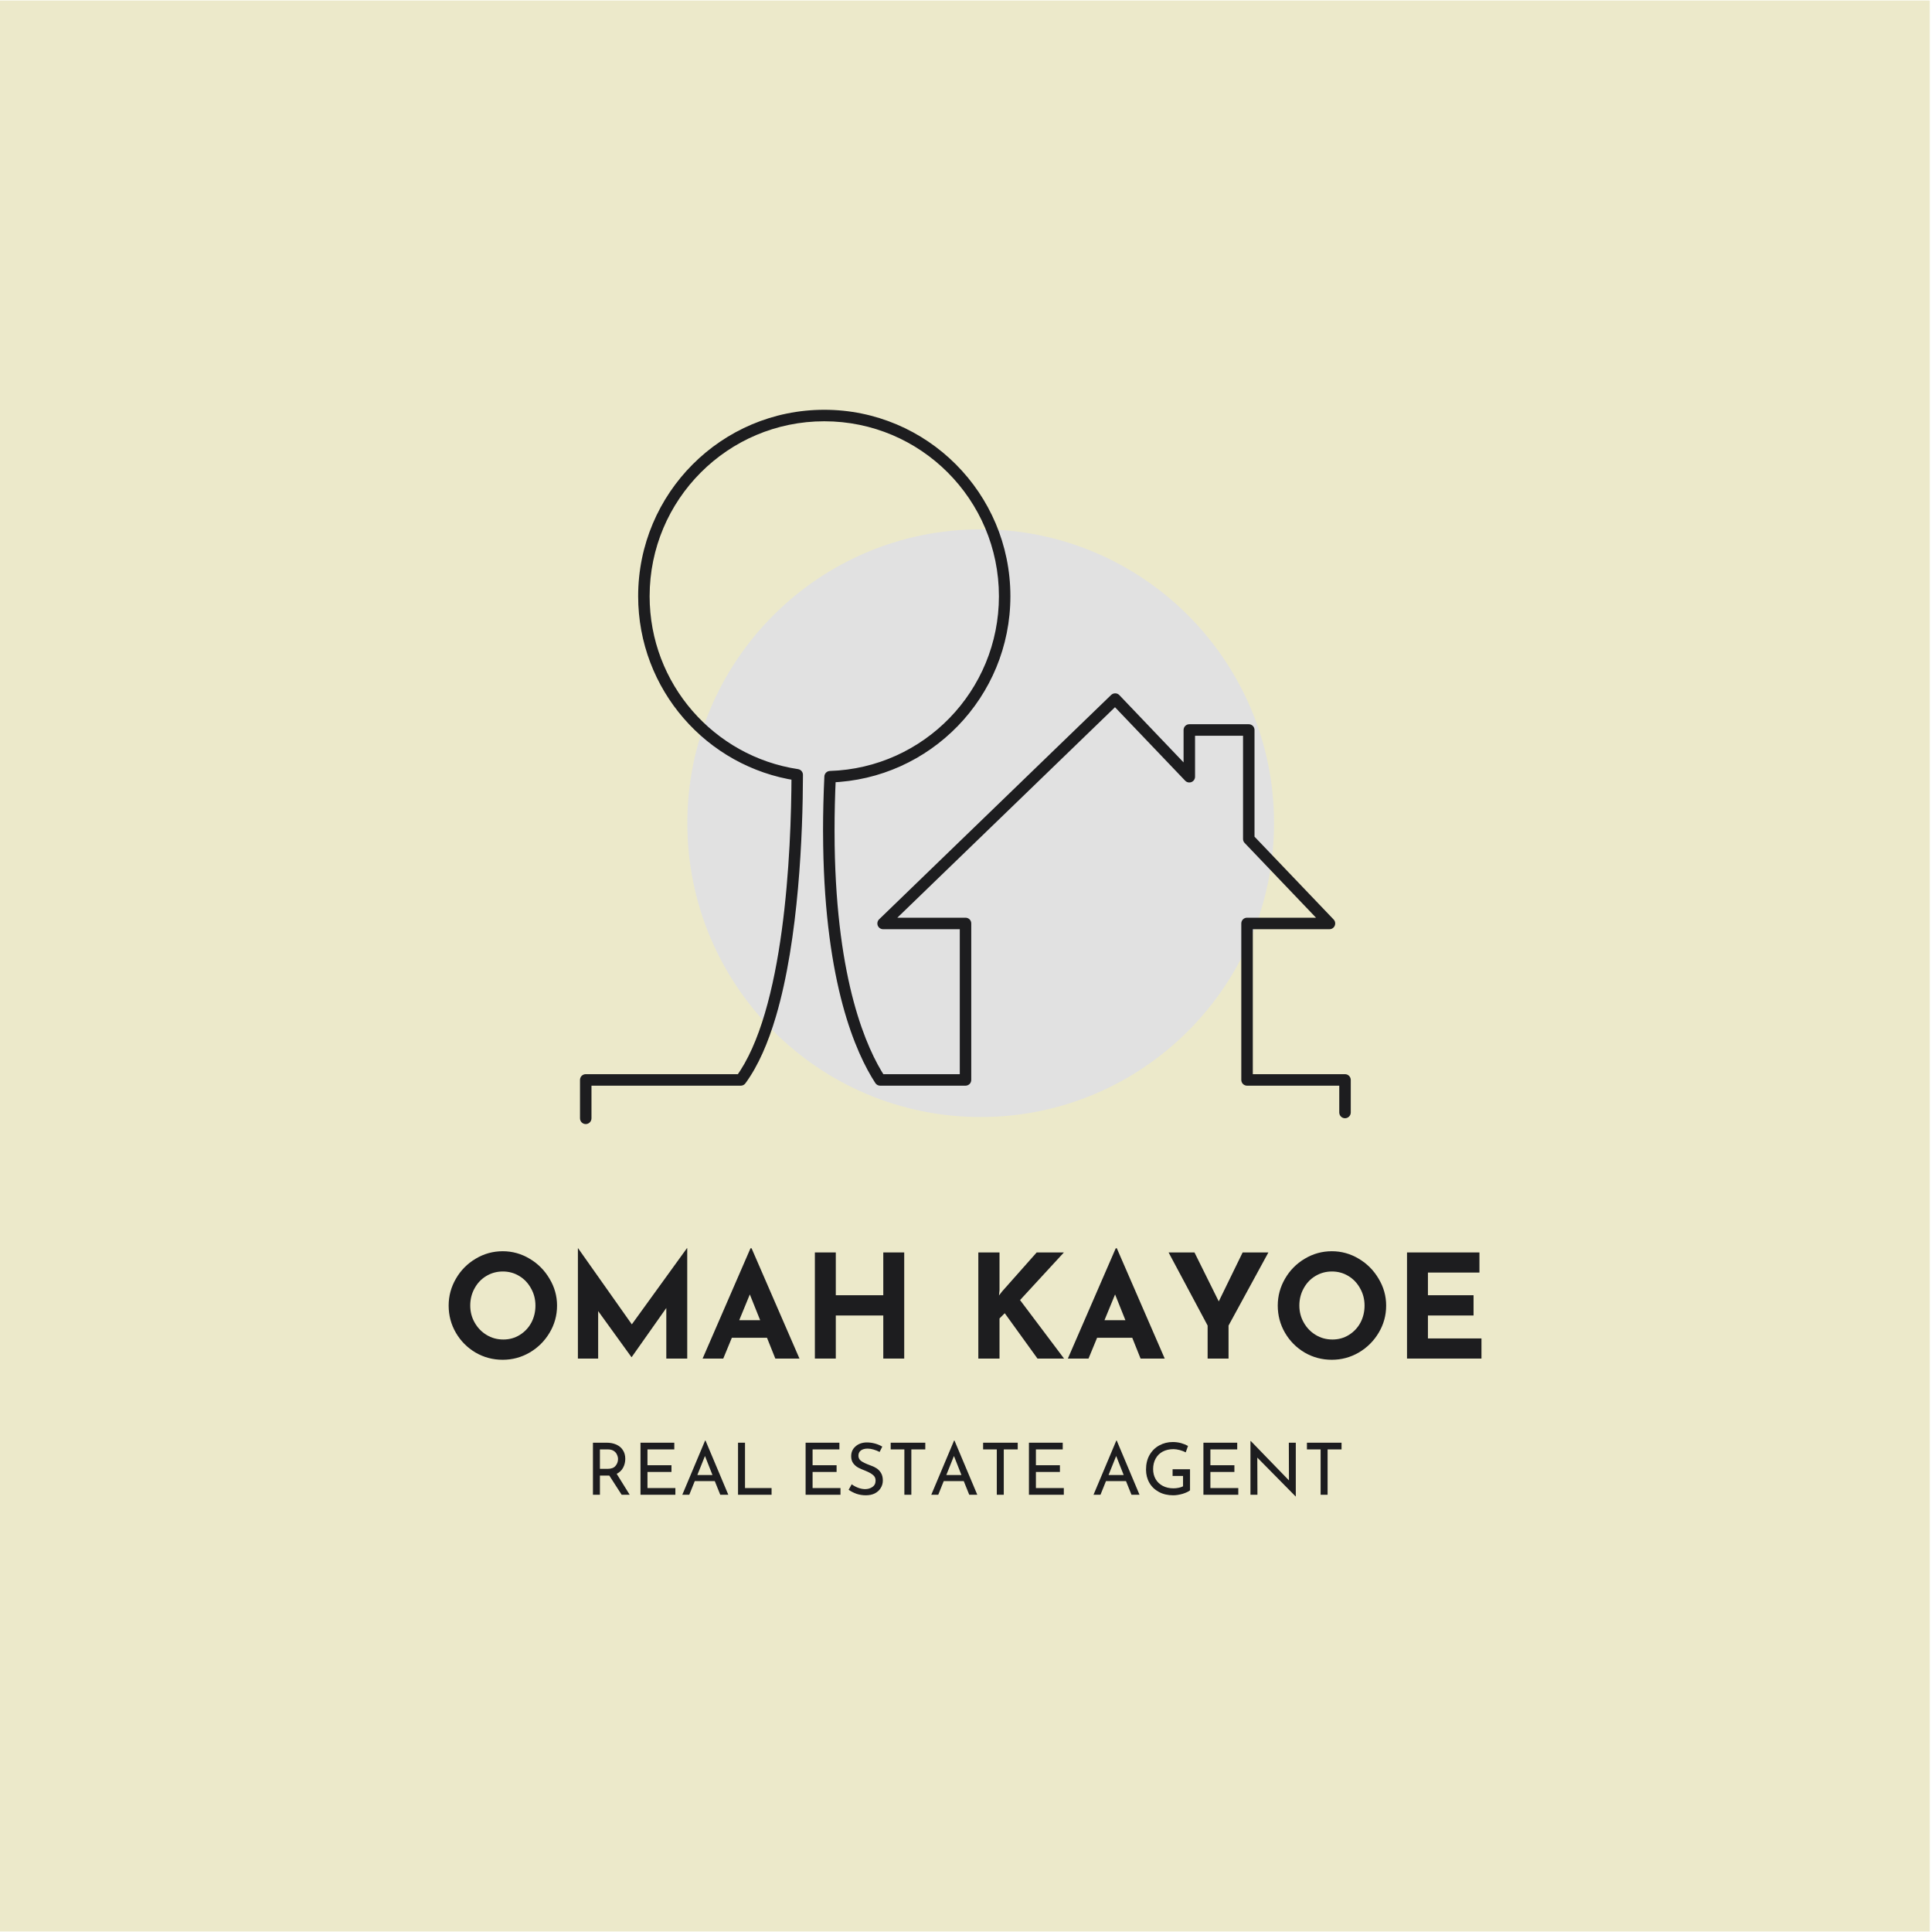
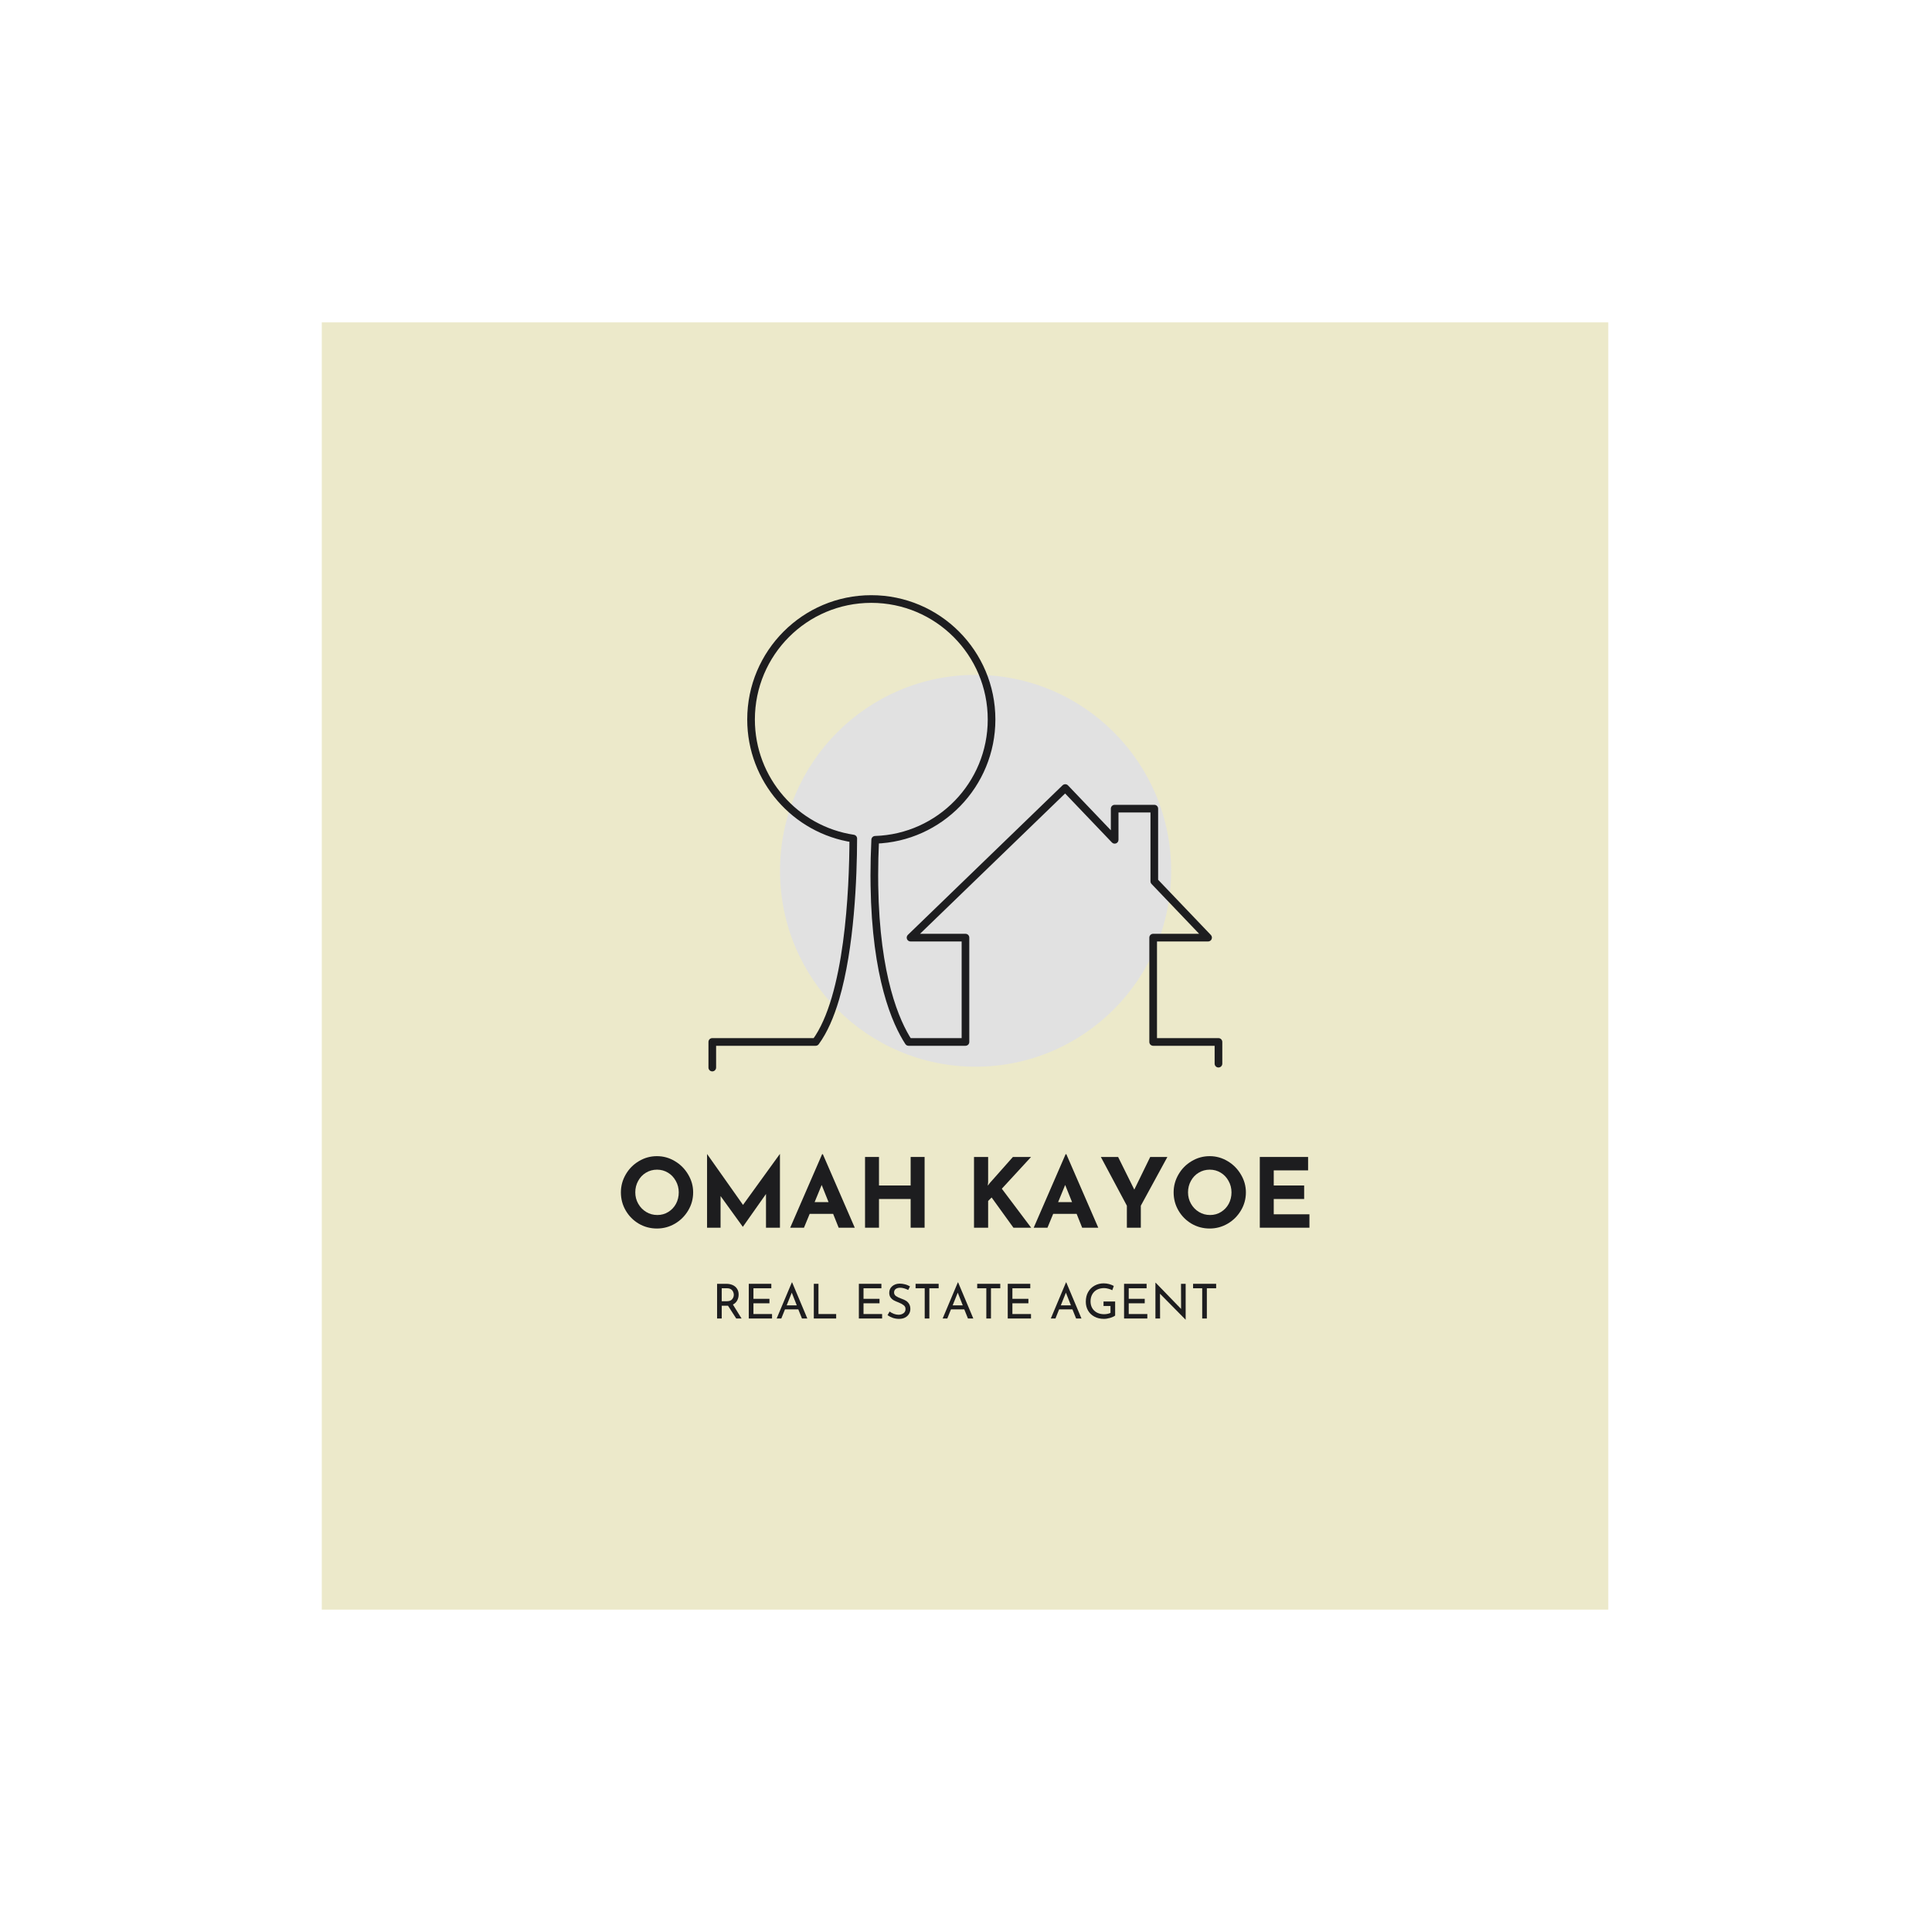
- <svg xmlns="http://www.w3.org/2000/svg" xmlns:xlink="http://www.w3.org/1999/xlink" height="225pt" version="1.2" viewBox="0 0 224.88 225" width="224.88pt">
+ <svg xmlns="http://www.w3.org/2000/svg" xmlns:xlink="http://www.w3.org/1999/xlink" height="225pt" version="1.2" viewBox="-56.22 -56.25 337.32 337.5" width="224.88pt">
  <defs>
    <g>
      <symbol id="glyph0-0" overflow="visible">
        <path animation_id="0" d="" style="stroke:none;" />
      </symbol>
      <symbol id="glyph0-1" overflow="visible">
        <path animation_id="1" d="M 0.844 -6.172 C 0.844 -7.285 1.125 -8.328 1.688 -9.297 C 2.25 -10.273 3.016 -11.051 3.984 -11.625 C 4.953 -12.207 6.004 -12.5 7.141 -12.5 C 8.266 -12.5 9.312 -12.207 10.281 -11.625 C 11.25 -11.051 12.02 -10.273 12.594 -9.297 C 13.176 -8.328 13.469 -7.285 13.469 -6.172 C 13.469 -5.023 13.176 -3.969 12.594 -3 C 12.02 -2.039 11.25 -1.273 10.281 -0.703 C 9.312 -0.141 8.266 0.141 7.141 0.141 C 5.992 0.141 4.938 -0.141 3.969 -0.703 C 3.008 -1.273 2.25 -2.039 1.688 -3 C 1.125 -3.969 0.844 -5.023 0.844 -6.172 Z M 3.359 -6.172 C 3.359 -5.453 3.531 -4.789 3.875 -4.188 C 4.219 -3.582 4.68 -3.102 5.266 -2.75 C 5.848 -2.395 6.5 -2.219 7.219 -2.219 C 7.914 -2.219 8.551 -2.395 9.125 -2.75 C 9.695 -3.102 10.145 -3.578 10.469 -4.172 C 10.789 -4.773 10.953 -5.441 10.953 -6.172 C 10.953 -6.898 10.781 -7.566 10.438 -8.172 C 10.102 -8.785 9.648 -9.266 9.078 -9.609 C 8.504 -9.961 7.863 -10.141 7.156 -10.141 C 6.445 -10.141 5.801 -9.961 5.219 -9.609 C 4.645 -9.266 4.191 -8.785 3.859 -8.172 C 3.523 -7.566 3.359 -6.898 3.359 -6.172 Z M 3.359 -6.172 " style="stroke:none;" />
      </symbol>
      <symbol id="glyph0-2" overflow="visible">
        <path animation_id="2" d="M 14.328 -12.859 L 14.328 0 L 11.891 0 L 11.891 -5.891 L 7.859 -0.172 L 7.828 -0.172 L 3.953 -5.531 L 3.953 0 L 1.594 0 L 1.594 -12.859 L 1.609 -12.859 L 7.875 -3.984 L 14.297 -12.859 Z M 14.328 -12.859 " style="stroke:none;" />
      </symbol>
      <symbol id="glyph0-3" overflow="visible">
        <path animation_id="3" d="M 7.703 -2.422 L 3.609 -2.422 L 2.609 0 L 0.203 0 L 5.781 -12.844 L 5.906 -12.844 L 11.484 0 L 8.672 0 Z M 6.906 -4.469 L 5.703 -7.469 L 4.469 -4.469 Z M 6.906 -4.469 " style="stroke:none;" />
      </symbol>
      <symbol id="glyph0-4" overflow="visible">
        <path animation_id="4" d="M 12 0 L 9.562 0 L 9.562 -5.016 L 4.031 -5.016 L 4.031 0 L 1.594 0 L 1.594 -12.359 L 4.031 -12.359 L 4.031 -7.375 L 9.562 -7.375 L 9.562 -12.359 L 12 -12.359 Z M 12 0 " style="stroke:none;" />
      </symbol>
      <symbol id="glyph0-5" overflow="visible">
        <path animation_id="5" d="" style="stroke:none;" />
      </symbol>
      <symbol id="glyph0-6" overflow="visible">
        <path animation_id="6" d="M 4 -7.344 L 4.359 -7.812 L 8.391 -12.359 L 11.562 -12.359 L 6.453 -6.812 L 11.578 0 L 8.484 0 L 4.672 -5.281 L 4.062 -4.672 L 4.062 0 L 1.594 0 L 1.594 -12.359 L 4.062 -12.359 L 4.062 -7.969 Z M 4 -7.344 " style="stroke:none;" />
      </symbol>
      <symbol id="glyph0-7" overflow="visible">
        <path animation_id="7" d="M 11.875 -12.359 L 7.234 -3.844 L 7.234 0 L 4.797 0 L 4.797 -3.844 L 0.25 -12.359 L 3.266 -12.359 L 6.094 -6.656 L 8.875 -12.359 Z M 11.875 -12.359 " style="stroke:none;" />
      </symbol>
      <symbol id="glyph0-8" overflow="visible">
        <path animation_id="8" d="M 10.031 -12.359 L 10.031 -10.016 L 4.031 -10.016 L 4.031 -7.375 L 9.344 -7.375 L 9.344 -5.016 L 4.031 -5.016 L 4.031 -2.344 L 10.266 -2.344 L 10.266 0 L 1.594 0 L 1.594 -12.359 Z M 10.031 -12.359 " style="stroke:none;" />
      </symbol>
      <symbol id="glyph1-0" overflow="visible">
        <path animation_id="9" d="" style="stroke:none;" />
      </symbol>
      <symbol id="glyph1-1" overflow="visible">
        <path animation_id="10" d="M 4.219 0 L 2.781 -2.234 C 2.738 -2.234 2.672 -2.234 2.578 -2.234 L 1.688 -2.234 L 1.688 0 L 0.875 0 L 0.875 -6.062 L 2.484 -6.062 C 2.898 -6.062 3.27 -5.988 3.594 -5.844 C 3.926 -5.695 4.18 -5.484 4.359 -5.203 C 4.547 -4.922 4.641 -4.582 4.641 -4.188 C 4.641 -3.812 4.555 -3.469 4.391 -3.156 C 4.223 -2.844 3.973 -2.602 3.641 -2.438 L 5.156 0 Z M 2.562 -3.016 C 3 -3.016 3.312 -3.129 3.5 -3.359 C 3.695 -3.586 3.797 -3.852 3.797 -4.156 C 3.797 -4.332 3.754 -4.504 3.672 -4.672 C 3.598 -4.848 3.473 -4.992 3.297 -5.109 C 3.117 -5.223 2.895 -5.281 2.625 -5.281 L 1.688 -5.281 L 1.688 -3.016 Z M 2.562 -3.016 " style="stroke:none;" />
      </symbol>
      <symbol id="glyph1-2" overflow="visible">
        <path animation_id="11" d="M 4.812 -6.062 L 4.812 -5.281 L 1.688 -5.281 L 1.688 -3.438 L 4.484 -3.438 L 4.484 -2.656 L 1.688 -2.656 L 1.688 -0.781 L 4.938 -0.781 L 4.938 0 L 0.875 0 L 0.875 -6.062 Z M 4.812 -6.062 " style="stroke:none;" />
      </symbol>
      <symbol id="glyph1-3" overflow="visible">
        <path animation_id="12" d="M 4.047 -1.594 L 1.719 -1.594 L 1.078 0 L 0.266 0 L 2.922 -6.312 L 2.969 -6.312 L 5.625 0 L 4.688 0 Z M 3.781 -2.297 L 2.906 -4.516 L 2.016 -2.297 Z M 3.781 -2.297 " style="stroke:none;" />
      </symbol>
      <symbol id="glyph1-4" overflow="visible">
        <path animation_id="13" d="M 1.688 -6.062 L 1.688 -0.781 L 4.781 -0.781 L 4.781 0 L 0.875 0 L 0.875 -6.062 Z M 1.688 -6.062 " style="stroke:none;" />
      </symbol>
      <symbol id="glyph1-5" overflow="visible">
        <path animation_id="14" d="" style="stroke:none;" />
      </symbol>
      <symbol id="glyph1-6" overflow="visible">
        <path animation_id="15" d="M 4.016 -4.984 C 3.797 -5.098 3.562 -5.191 3.312 -5.266 C 3.062 -5.336 2.832 -5.375 2.625 -5.375 C 2.289 -5.375 2.023 -5.301 1.828 -5.156 C 1.641 -5.008 1.547 -4.805 1.547 -4.547 C 1.547 -4.297 1.656 -4.086 1.875 -3.922 C 2.102 -3.766 2.43 -3.609 2.859 -3.453 C 3.172 -3.348 3.43 -3.227 3.641 -3.094 C 3.859 -2.957 4.035 -2.773 4.172 -2.547 C 4.316 -2.316 4.391 -2.02 4.391 -1.656 C 4.391 -1.332 4.305 -1.039 4.141 -0.781 C 3.984 -0.52 3.754 -0.312 3.453 -0.156 C 3.16 -0.008 2.812 0.062 2.406 0.062 C 2.031 0.062 1.672 0.004 1.328 -0.109 C 0.984 -0.234 0.676 -0.391 0.406 -0.578 L 0.766 -1.219 C 0.973 -1.062 1.223 -0.926 1.516 -0.812 C 1.805 -0.707 2.078 -0.656 2.328 -0.656 C 2.648 -0.656 2.93 -0.738 3.172 -0.906 C 3.422 -1.07 3.547 -1.32 3.547 -1.656 C 3.547 -1.938 3.441 -2.156 3.234 -2.312 C 3.035 -2.477 2.754 -2.633 2.391 -2.781 C 2.047 -2.914 1.758 -3.039 1.531 -3.156 C 1.301 -3.281 1.102 -3.453 0.938 -3.672 C 0.781 -3.891 0.703 -4.16 0.703 -4.484 C 0.703 -4.953 0.867 -5.332 1.203 -5.625 C 1.535 -5.926 1.969 -6.082 2.5 -6.094 C 3.156 -6.094 3.766 -5.93 4.328 -5.609 Z M 4.016 -4.984 " style="stroke:none;" />
      </symbol>
      <symbol id="glyph1-7" overflow="visible">
        <path animation_id="16" d="M 4.453 -6.062 L 4.453 -5.281 L 2.828 -5.281 L 2.828 0 L 2.016 0 L 2.016 -5.281 L 0.422 -5.281 L 0.422 -6.062 Z M 4.453 -6.062 " style="stroke:none;" />
      </symbol>
      <symbol id="glyph1-8" overflow="visible">
        <path animation_id="17" d="M 5.625 -0.516 C 5.445 -0.367 5.16 -0.234 4.766 -0.109 C 4.367 0.004 4.004 0.062 3.672 0.062 C 3.035 0.062 2.477 -0.066 2 -0.328 C 1.52 -0.586 1.148 -0.941 0.891 -1.391 C 0.629 -1.848 0.5 -2.359 0.5 -2.922 C 0.5 -3.578 0.633 -4.145 0.906 -4.625 C 1.188 -5.113 1.566 -5.488 2.047 -5.75 C 2.523 -6.008 3.047 -6.141 3.609 -6.141 C 3.953 -6.141 4.273 -6.098 4.578 -6.016 C 4.879 -5.93 5.148 -5.82 5.391 -5.688 L 5.125 -4.938 C 4.938 -5.039 4.707 -5.129 4.438 -5.203 C 4.164 -5.273 3.922 -5.312 3.703 -5.312 C 3.234 -5.312 2.816 -5.219 2.453 -5.031 C 2.098 -4.844 1.82 -4.57 1.625 -4.219 C 1.426 -3.863 1.328 -3.453 1.328 -2.984 C 1.328 -2.547 1.426 -2.156 1.625 -1.812 C 1.82 -1.477 2.098 -1.219 2.453 -1.031 C 2.816 -0.844 3.227 -0.75 3.688 -0.75 C 3.895 -0.75 4.098 -0.77 4.297 -0.812 C 4.504 -0.852 4.676 -0.91 4.812 -0.984 L 4.812 -2.188 L 3.594 -2.188 L 3.594 -2.969 L 5.625 -2.969 Z M 5.625 -0.516 " style="stroke:none;" />
      </symbol>
      <symbol id="glyph1-9" overflow="visible">
        <path animation_id="18" d="M 6.156 -6.062 L 6.156 0.203 L 6.141 0.203 L 1.672 -4.328 L 1.688 0 L 0.875 0 L 0.875 -6.25 L 0.922 -6.25 L 5.359 -1.672 L 5.344 -6.062 Z M 6.156 -6.062 " style="stroke:none;" />
      </symbol>
    </g>
    <clipPath id="clip1">
      <path animation_id="19" d="M 0 0.059 L 224.762 0.059 L 224.762 224.938 L 0 224.938 Z M 0 0.059 " />
    </clipPath>
    <clipPath id="clip2">
      <path animation_id="20" d="M 80 61 L 149 61 L 149 130.918 L 80 130.918 Z M 80 61 " />
    </clipPath>
    <clipPath id="clip3">
      <path animation_id="21" d="M 67.465 47.711 L 157.414 47.711 L 157.414 130.918 L 67.465 130.918 Z M 67.465 47.711 " />
    </clipPath>
  </defs>
  <g id="surface1">
    <g clip-path="url(#clip1)" clip-rule="nonzero">
      <path animation_id="22" d="M 0 0.059 L 224.879 0.059 L 224.879 224.941 L 0 224.941 Z M 0 0.059 " style=" stroke:none;fill-rule:nonzero;fill:rgb(100%,100%,100%);fill-opacity:1;" />
      <path animation_id="23" d="M 0 0.059 L 224.879 0.059 L 224.879 224.941 L 0 224.941 Z M 0 0.059 " style=" stroke:none;fill-rule:nonzero;fill:rgb(92.549%,91.37%,79.219%);fill-opacity:1;" />
    </g>
    <g clip-path="url(#clip2)" clip-rule="nonzero">
      <path animation_id="24" d="M 148.391 95.867 C 148.391 114.77 133.094 130.09 114.223 130.09 C 95.352 130.09 80.055 114.77 80.055 95.867 C 80.055 76.969 95.352 61.645 114.223 61.645 C 133.094 61.645 148.391 76.969 148.391 95.867 " style=" stroke:none;fill-rule:nonzero;fill:rgb(88.239%,88.239%,88.239%);fill-opacity:1;" />
    </g>
    <g clip-path="url(#clip3)" clip-rule="nonzero">
      <path animation_id="25" d="M 157.328 129.559 L 157.328 125.766 C 157.328 125.59 157.254 125.418 157.129 125.293 C 157.008 125.168 156.832 125.098 156.656 125.098 L 145.918 125.098 L 145.918 108.215 L 154.848 108.215 C 155.117 108.215 155.359 108.055 155.461 107.809 C 155.566 107.559 155.516 107.277 155.332 107.082 L 146.117 97.438 L 146.117 85.012 C 146.117 84.836 146.047 84.664 145.922 84.539 C 145.797 84.414 145.625 84.344 145.449 84.344 L 138.523 84.344 C 138.348 84.344 138.176 84.414 138.051 84.539 C 137.926 84.664 137.855 84.836 137.855 85.012 L 137.855 88.789 L 130.371 80.949 C 130.246 80.82 130.078 80.746 129.902 80.746 C 129.723 80.742 129.551 80.809 129.422 80.93 L 102.395 107.062 C 102.199 107.25 102.137 107.543 102.238 107.797 C 102.34 108.047 102.586 108.215 102.859 108.215 L 111.789 108.215 L 111.789 125.098 L 102.516 125.098 L 102.516 125.766 L 103.074 125.398 C 100.941 122.125 97.461 114.375 97.215 98.441 C 97.207 97.867 97.203 97.277 97.203 96.676 C 97.203 94.73 97.25 92.668 97.352 90.488 L 96.684 90.457 L 96.707 91.125 C 108.352 90.754 117.68 81.188 117.684 69.434 C 117.68 57.441 107.98 47.723 96.004 47.723 C 84.031 47.723 74.332 57.441 74.328 69.434 C 74.332 80.316 82.324 89.328 92.758 90.898 L 92.855 90.238 L 92.188 90.234 C 92.176 94.738 91.969 101.641 91.055 108.367 C 90.598 111.73 89.961 115.051 89.09 117.996 C 88.223 120.941 87.113 123.512 85.746 125.371 L 86.281 125.766 L 86.281 125.098 L 68.223 125.098 C 68.047 125.098 67.875 125.168 67.746 125.293 C 67.625 125.418 67.555 125.59 67.555 125.766 L 67.555 130.238 C 67.555 130.609 67.852 130.91 68.223 130.91 C 68.59 130.91 68.891 130.609 68.891 130.238 L 68.891 126.438 L 86.281 126.438 C 86.496 126.438 86.695 126.336 86.82 126.164 C 88.328 124.109 89.477 121.414 90.375 118.375 C 91.719 113.82 92.496 108.492 92.945 103.449 C 93.395 98.406 93.516 93.645 93.523 90.242 C 93.527 89.906 93.281 89.625 92.957 89.574 C 83.172 88.102 75.664 79.645 75.664 69.434 C 75.668 63.805 77.941 58.715 81.625 55.027 C 85.305 51.34 90.387 49.062 96.004 49.062 C 101.625 49.062 106.707 51.34 110.387 55.027 C 114.07 58.715 116.348 63.805 116.348 69.434 C 116.348 80.461 107.59 89.438 96.664 89.785 C 96.312 89.797 96.031 90.078 96.016 90.426 C 95.914 92.625 95.863 94.707 95.863 96.676 C 95.863 97.281 95.871 97.879 95.879 98.465 C 96.125 114.582 99.656 122.602 101.953 126.133 C 102.078 126.324 102.289 126.438 102.516 126.438 L 112.457 126.438 C 112.633 126.438 112.805 126.363 112.934 126.242 C 113.055 126.113 113.125 125.941 113.125 125.766 L 113.125 107.543 C 113.125 107.367 113.055 107.195 112.934 107.07 C 112.805 106.945 112.633 106.875 112.457 106.875 L 104.516 106.875 L 129.867 82.363 L 138.039 90.918 C 138.227 91.117 138.52 91.18 138.773 91.078 C 139.027 90.977 139.191 90.73 139.191 90.457 L 139.191 85.684 L 144.781 85.684 L 144.781 97.707 C 144.781 97.879 144.844 98.043 144.965 98.168 L 153.281 106.875 L 145.246 106.875 C 145.07 106.875 144.898 106.945 144.773 107.07 C 144.648 107.195 144.578 107.367 144.578 107.543 L 144.578 125.766 C 144.578 125.941 144.648 126.113 144.773 126.242 C 144.898 126.363 145.07 126.438 145.246 126.438 L 155.988 126.438 L 155.988 129.559 C 155.988 129.93 156.289 130.23 156.656 130.23 C 157.027 130.23 157.328 129.93 157.328 129.559 " style=" stroke:none;fill-rule:nonzero;fill:rgb(11.369%,11.369%,12.16%);fill-opacity:1;" />
    </g>
    <g style="fill:rgb(11.369%,11.369%,12.16%);fill-opacity:1;">
      <use x="51.412" xlink:href="#glyph0-1" y="158.218" />
    </g>
    <g style="fill:rgb(11.369%,11.369%,12.16%);fill-opacity:1;">
      <use x="65.716" xlink:href="#glyph0-2" y="158.218" />
    </g>
    <g style="fill:rgb(11.369%,11.369%,12.16%);fill-opacity:1;">
      <use x="81.632" xlink:href="#glyph0-3" y="158.218" />
    </g>
    <g style="fill:rgb(11.369%,11.369%,12.16%);fill-opacity:1;">
      <use x="93.317" xlink:href="#glyph0-4" y="158.218" />
    </g>
    <g style="fill:rgb(11.369%,11.369%,12.16%);fill-opacity:1;">
      <use x="106.899" xlink:href="#glyph0-5" y="158.218" />
    </g>
    <g style="fill:rgb(11.369%,11.369%,12.16%);fill-opacity:1;">
      <use x="112.355" xlink:href="#glyph0-6" y="158.218" />
    </g>
    <g style="fill:rgb(11.369%,11.369%,12.16%);fill-opacity:1;">
      <use x="124.174" xlink:href="#glyph0-3" y="158.218" />
    </g>
    <g style="fill:rgb(11.369%,11.369%,12.16%);fill-opacity:1;">
      <use x="135.859" xlink:href="#glyph0-7" y="158.218" />
    </g>
    <g style="fill:rgb(11.369%,11.369%,12.16%);fill-opacity:1;">
      <use x="147.981" xlink:href="#glyph0-1" y="158.218" />
    </g>
    <g style="fill:rgb(11.369%,11.369%,12.16%);fill-opacity:1;">
      <use x="162.285" xlink:href="#glyph0-8" y="158.218" />
    </g>
    <g style="fill:rgb(11.369%,11.369%,12.16%);fill-opacity:1;">
      <use x="68.187" xlink:href="#glyph1-1" y="174.079" />
    </g>
    <g style="fill:rgb(11.369%,11.369%,12.16%);fill-opacity:1;">
      <use x="73.725" xlink:href="#glyph1-2" y="174.079" />
    </g>
    <g style="fill:rgb(11.369%,11.369%,12.16%);fill-opacity:1;">
      <use x="79.204" xlink:href="#glyph1-3" y="174.079" />
    </g>
    <g style="fill:rgb(11.369%,11.369%,12.16%);fill-opacity:1;">
      <use x="85.086" xlink:href="#glyph1-4" y="174.079" />
    </g>
    <g style="fill:rgb(11.369%,11.369%,12.16%);fill-opacity:1;">
      <use x="90.305" xlink:href="#glyph1-5" y="174.079" />
    </g>
    <g style="fill:rgb(11.369%,11.369%,12.16%);fill-opacity:1;">
      <use x="92.956" xlink:href="#glyph1-2" y="174.079" />
    </g>
    <g style="fill:rgb(11.369%,11.369%,12.16%);fill-opacity:1;">
      <use x="98.436" xlink:href="#glyph1-6" y="174.079" />
    </g>
    <g style="fill:rgb(11.369%,11.369%,12.16%);fill-opacity:1;">
      <use x="103.319" xlink:href="#glyph1-7" y="174.079" />
    </g>
    <g style="fill:rgb(11.369%,11.369%,12.16%);fill-opacity:1;">
      <use x="108.203" xlink:href="#glyph1-3" y="174.079" />
    </g>
    <g style="fill:rgb(11.369%,11.369%,12.16%);fill-opacity:1;">
      <use x="114.085" xlink:href="#glyph1-7" y="174.079" />
    </g>
    <g style="fill:rgb(11.369%,11.369%,12.16%);fill-opacity:1;">
      <use x="118.968" xlink:href="#glyph1-2" y="174.079" />
    </g>
    <g style="fill:rgb(11.369%,11.369%,12.16%);fill-opacity:1;">
      <use x="124.447" xlink:href="#glyph1-5" y="174.079" />
    </g>
    <g style="fill:rgb(11.369%,11.369%,12.16%);fill-opacity:1;">
      <use x="127.099" xlink:href="#glyph1-3" y="174.079" />
    </g>
    <g style="fill:rgb(11.369%,11.369%,12.16%);fill-opacity:1;">
      <use x="132.981" xlink:href="#glyph1-8" y="174.079" />
    </g>
    <g style="fill:rgb(11.369%,11.369%,12.16%);fill-opacity:1;">
      <use x="139.291" xlink:href="#glyph1-2" y="174.079" />
    </g>
    <g style="fill:rgb(11.369%,11.369%,12.16%);fill-opacity:1;">
      <use x="144.77" xlink:href="#glyph1-9" y="174.079" />
    </g>
    <g style="fill:rgb(11.369%,11.369%,12.16%);fill-opacity:1;">
      <use x="151.801" xlink:href="#glyph1-7" y="174.079" />
    </g>
  </g>
</svg>
